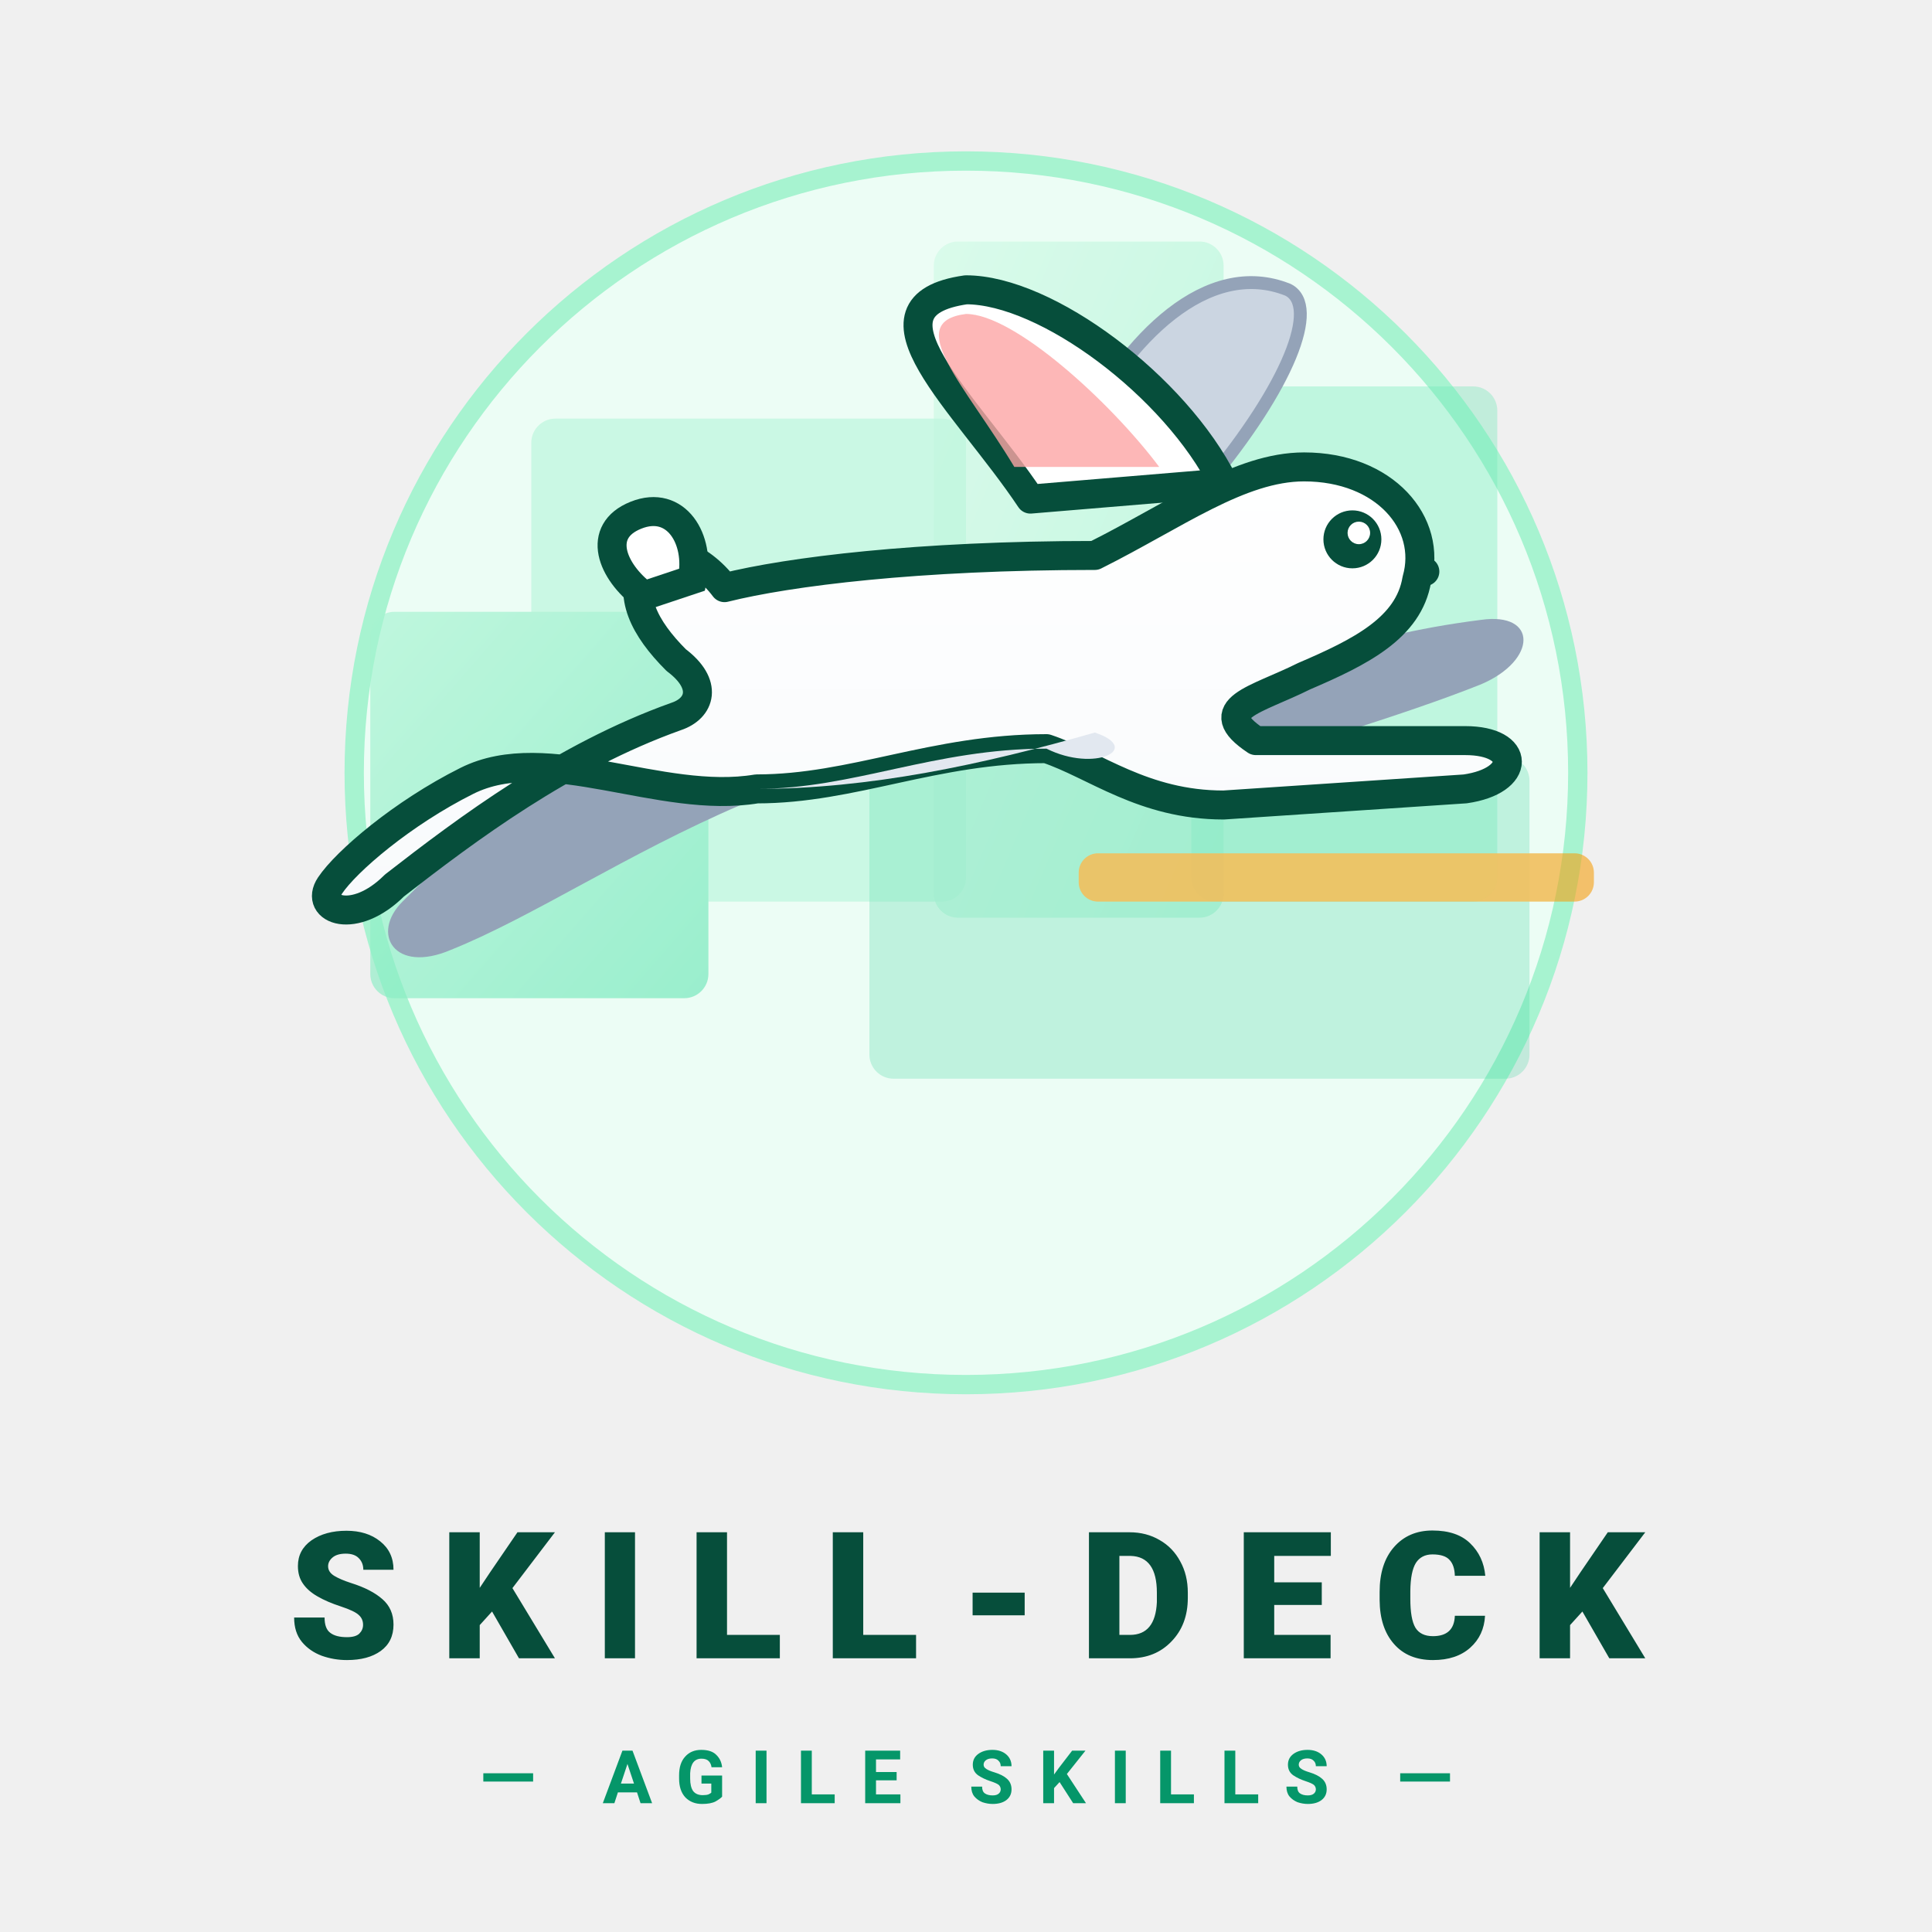
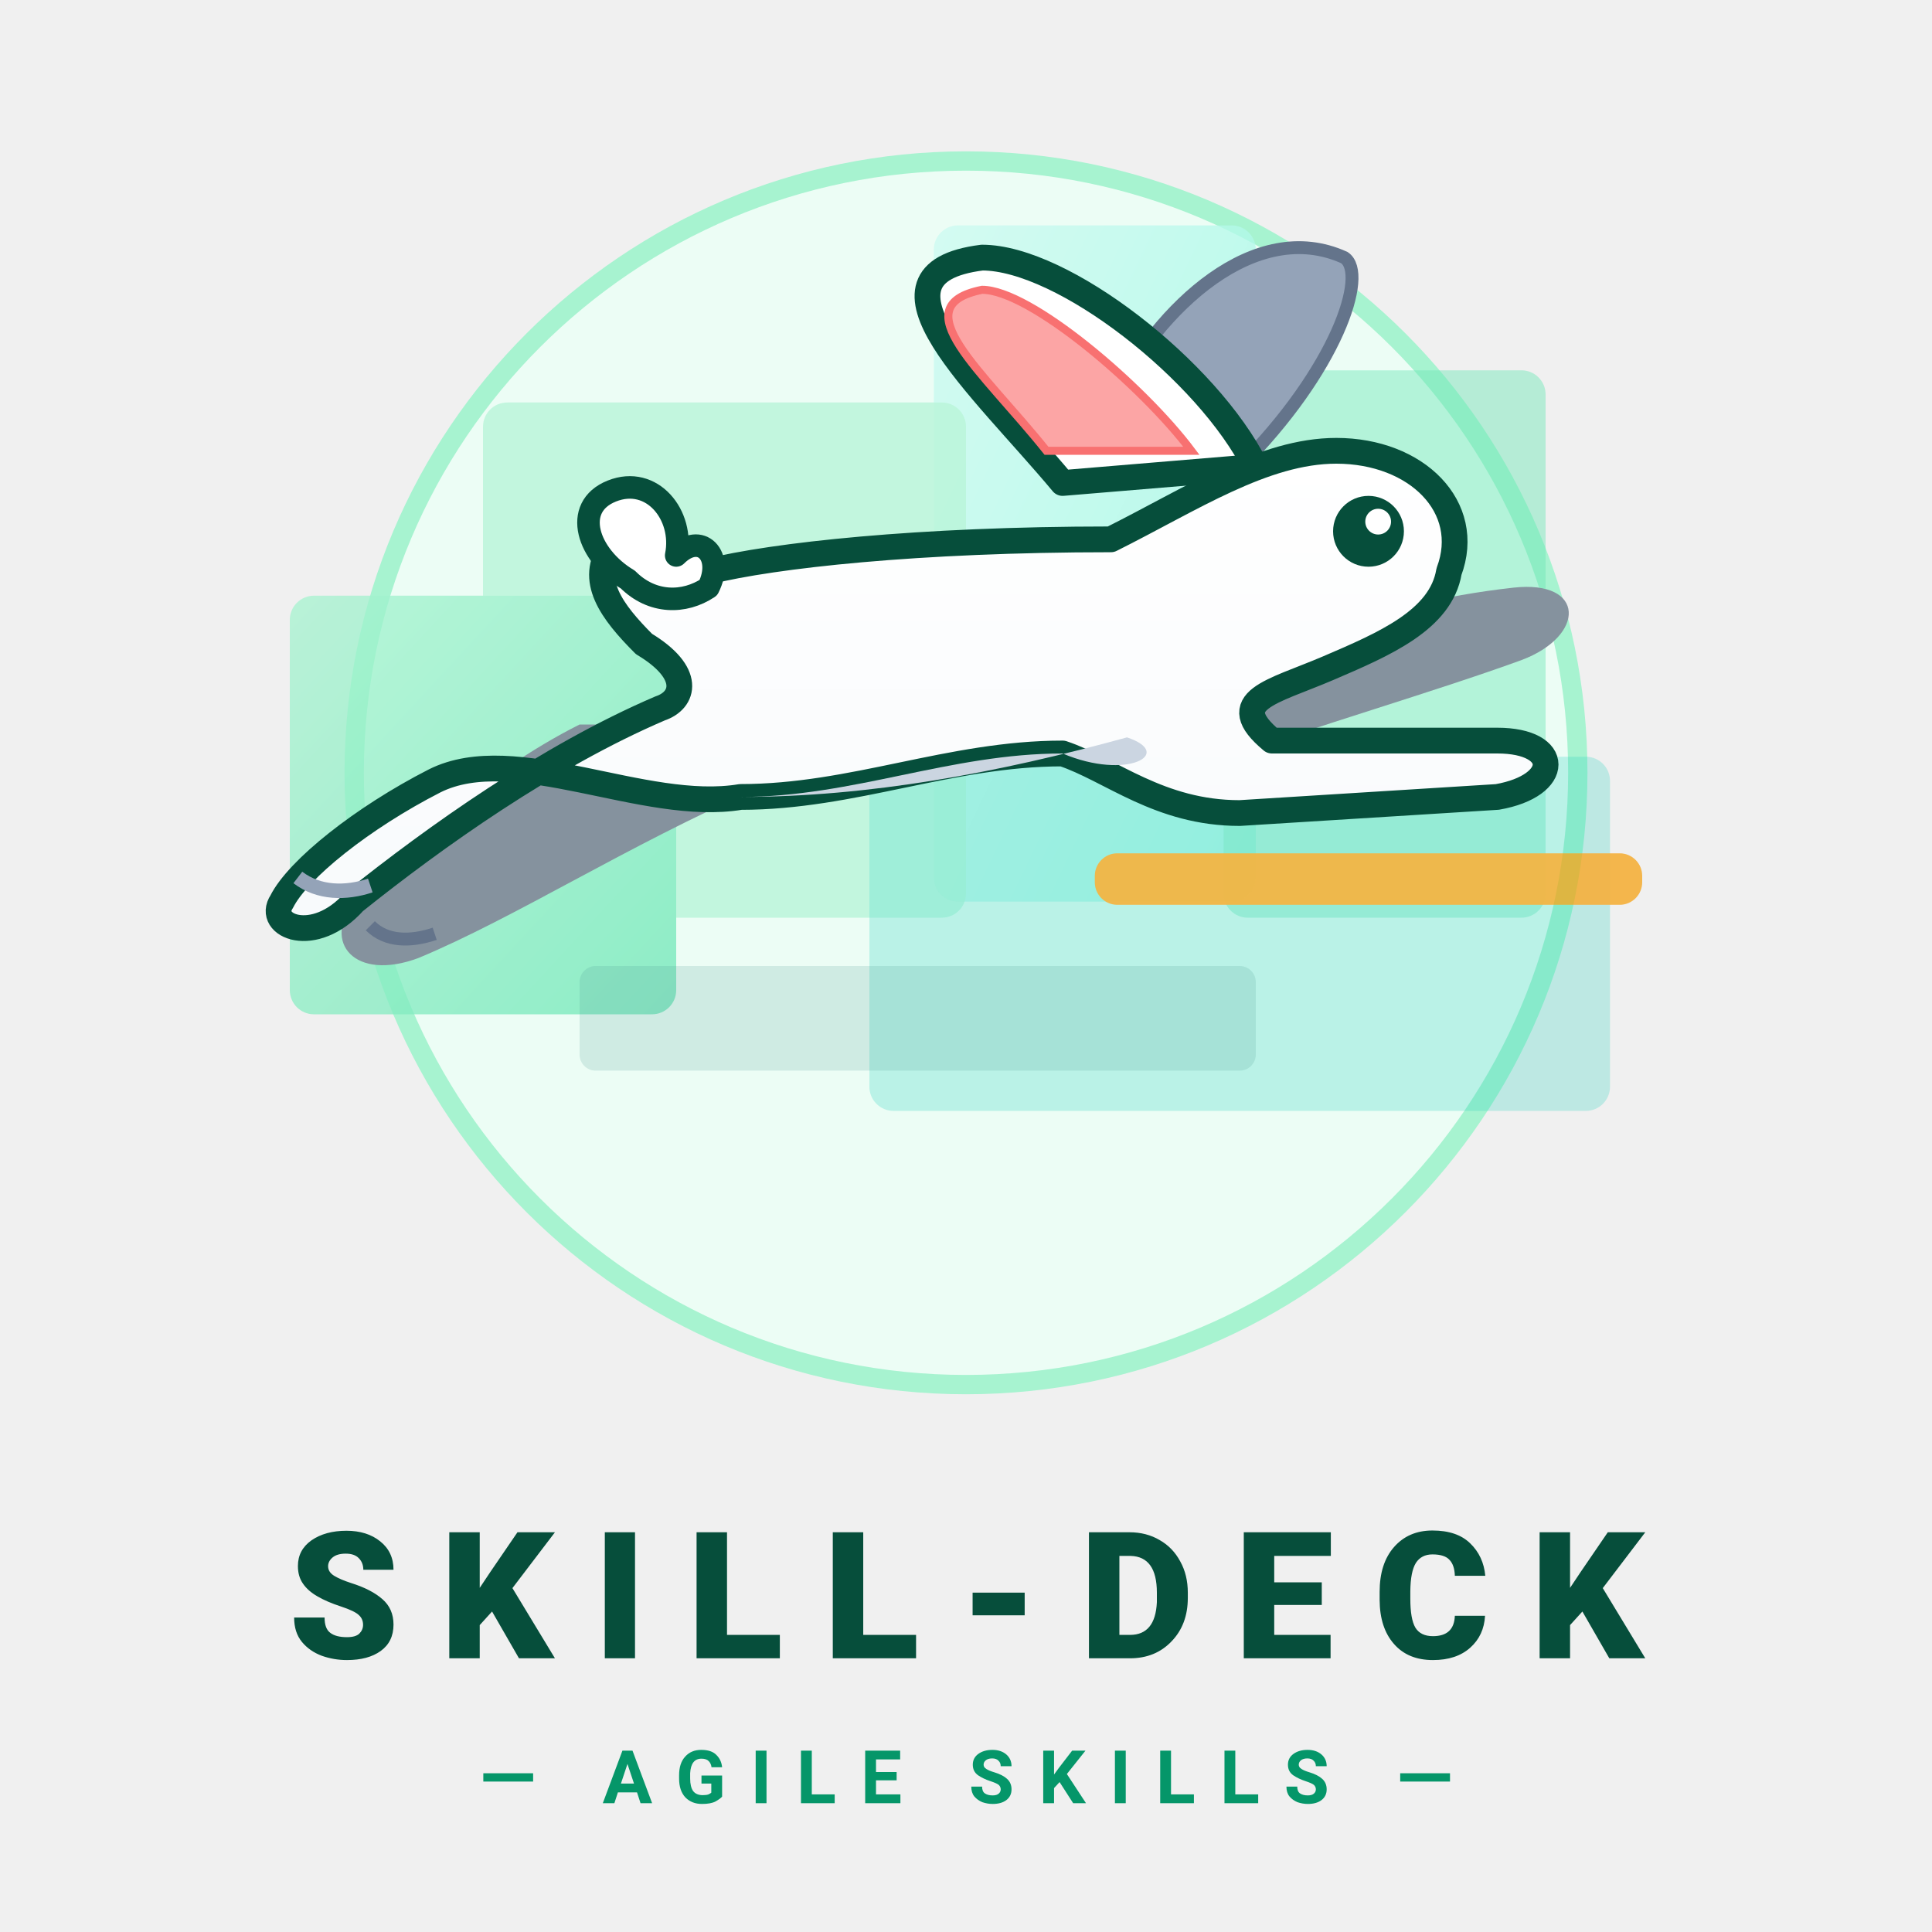
<svg xmlns="http://www.w3.org/2000/svg" viewBox="0 0 120 120" width="100%" height="100%">
  <defs>
-     <linearGradient id="p-block-1" x1="0%" y1="0%" x2="100%" y2="100%">
-       <stop offset="0%" stop-color="#d1fae5" />
-       <stop offset="100%" stop-color="#a7f3d0" />
+     <linearGradient id="pk-block-1" x1="0%" y1="0%" x2="100%" y2="100%">
+       <stop offset="0%" stop-color="#ccfbf1" />
+       <stop offset="100%" stop-color="#99f6e4" />
    </linearGradient>
-     <linearGradient id="p-block-2" x1="0%" y1="0%" x2="100%" y2="100%">
+     <linearGradient id="pk-block-2" x1="0%" y1="0%" x2="100%" y2="100%">
      <stop offset="0%" stop-color="#a7f3d0" />
      <stop offset="100%" stop-color="#6ee7b7" />
    </linearGradient>
-     <linearGradient id="p-body-white" x1="0%" y1="0%" x2="0%" y2="100%">
+     <linearGradient id="pk-body" x1="0%" y1="0%" x2="0%" y2="100%">
      <stop offset="0%" stop-color="#ffffff" />
      <stop offset="100%" stop-color="#f8fafc" />
    </linearGradient>
  </defs>
  <circle cx="60" cy="48" r="38" fill="#ecfdf5" stroke="#a7f3d0" stroke-width="1.2" />
-   <g opacity="0.65">
-     <rect x="58" y="15" width="18" height="42" fill="url(#p-block-1)" rx="1.5" />
-     <rect x="33" y="26" width="27" height="30" fill="#a7f3d0" opacity="0.75" rx="1.5" />
-     <rect x="74" y="24" width="19" height="32" fill="#6ee7b7" opacity="0.55" rx="1.5" />
-     <rect x="23" y="38" width="21" height="24" fill="url(#p-block-2)" rx="1.5" />
-     <rect x="54" y="47" width="41" height="20" fill="#34d399" opacity="0.38" rx="1.5" />
-     <rect x="67" y="53" width="32" height="3" fill="#f59e0b" rx="1.2" opacity="0.9" />
+   <g opacity="0.75">
+     <rect x="58" y="14" width="20" height="42" fill="url(#pk-block-1)" rx="1.5" />
+     <rect x="30" y="25" width="30" height="32" fill="#a7f3d0" opacity="0.8" rx="1.5" />
+     <rect x="76" y="23" width="20" height="34" fill="#6ee7b7" opacity="0.6" rx="1.5" />
+     <rect x="18" y="37" width="24" height="26" fill="url(#pk-block-2)" rx="1.5" />
+     <rect x="54" y="47" width="46" height="22" fill="#2dd4bf" opacity="0.35" rx="1.5" />
+     <rect x="68" y="53" width="34" height="3.2" fill="#f59e0b" rx="1.4" opacity="0.95" />
+     <rect x="36" y="60" width="42" height="6.5" fill="#0f766e" opacity="0.18" rx="1" />
  </g>
-   <path d="M 38 46            C 32 49, 27 54, 25 56            C 23 58, 24.5 60.5, 28 59            C 33 57, 39 53, 46 50            C 51 49, 53 48, 53 46 Z" fill="#94a3b8" />
-   <path d="M 75 44            C 78 42, 84 39.5, 92 38.5            C 95.5 38, 95.5 41, 92 42.5            C 87 44.5, 80 46.5, 74 48.5 Z" fill="#94a3b8" />
-   <path d="M 67 27            C 70 21, 75 16, 80 18            C 82 19, 80 24, 75 30 Z" fill="#cbd5e1" stroke="#94a3b8" stroke-width="0.8" />
-   <path d="M 42 41            C 40 39, 39 37, 40 35            C 41 33.5, 43.5 34.5, 45 36.5            C 49 35.5, 57 34.5, 68 34.5            C 73 32, 77 29, 81 29            C 86 29, 89 32.5, 88 36            C 87.5 39, 84.5 40.5, 81 42            C 78 43.5, 75 44, 78 46            L 91 46            C 94.5 46, 94.5 48.5, 91 49            L 76 50            C 71 50, 68 47.5, 65 46.5            C 58 46.5, 53 49, 47 49            C 41 50, 34 46, 29 48.5            C 25 50.5, 21.5 53.5, 20.5 55            C 19.5 56.5, 22 57.5, 24.5 55            C 29 51.5, 35 47, 42 44.5            C 43.5 44, 44 42.5, 42 41 Z" fill="url(#p-body-white)" stroke="#064e3b" stroke-width="1.8" stroke-linejoin="round" />
-   <path d="M 47 49            C 54 49, 61 47.5, 68 45.5            C 71 46.5, 68 48, 65 46.5            C 58 46.5, 53 49, 47 49 Z" fill="#e2e8f0" />
-   <path d="M 64 31            C 60 25, 53 19, 60 18            C 65 18, 73 24, 76 30 Z" fill="#ffffff" stroke="#064e3b" stroke-width="1.8" stroke-linejoin="round" />
-   <path d="M 63 29            C 60 24, 56 20, 60 19.5            C 63 19.5, 69 25, 72 29 Z" fill="#fca5a5" opacity="0.8" />
-   <path d="M 40 37            C 38 35.5, 37 33, 39.5 32            C 42 31, 43.5 33.5, 43 36 Z" fill="#ffffff" stroke="#064e3b" stroke-width="1.8" />
-   <circle cx="88.5" cy="35.5" r="0.9" fill="#064e3b" />
-   <circle cx="84" cy="33.5" r="1.8" fill="#064e3b" />
-   <circle cx="84.4" cy="33.1" r="0.7" fill="#ffffff" />
+   <path d="M 69 25            C 72 19, 78 13.5, 83.5 16            C 85 17, 83 23, 77 29 Z" fill="#94a3b8" stroke="#64748b" stroke-width="0.8" />
+   <path d="M 76 43            C 79 40.5, 85 37.5, 94 36.5            C 98.5 36, 98.5 39.5, 94.5 41            C 89 43, 82 45, 75 47.5 Z" fill="#85929e" />
+   <path d="M 36 45            C 30 48, 24 53.5, 22 56            C 20 58.5, 22 61, 26 59.5            C 32 57, 39 52.5, 47 49            C 51 48, 53 47, 53 45 Z" fill="#85929e" />
+   <path d="M 23 57.5 C 24 58.5, 25.5 58.5, 27 58" stroke="#64748b" stroke-width="0.8" fill="none" />
+   <path d="M 40 40            C 38 38, 36.5 36, 38 34            C 39.5 32.5, 42 33.5, 44 35.5            C 48 34.5, 57 33.5, 69 33.5            C 74 31, 78.5 28, 83 28            C 88 28, 91.5 31.5, 90 35.5            C 89.5 38.5, 86 40, 82.5 41.5            C 79 43, 76 43.5, 79 46            L 93 46            C 97 46, 97 48.8, 93 49.5            L 77 50.5            C 72 50.5, 69 47.8, 66 46.8            C 59 46.8, 53 49.5, 46 49.5            C 40 50.5, 32 46, 27 48.5            C 22.5 50.8, 18.5 54, 17.5 56            C 16.5 57.5, 19.5 58.8, 22 56            C 27 52, 34 47, 41 44            C 42.5 43.5, 43 41.8, 40 40 Z" fill="url(#pk-body)" stroke="#064e3b" stroke-width="1.6" stroke-linejoin="round" />
+   <path d="M 46 49.5            C 54 49.5, 62 48, 70 45.8            C 73 46.8, 70 48.5, 66 46.8            C 59 46.8, 53 49.5, 46 49.5 Z" fill="#cbd5e1" />
+   <path d="M 18.5 54.5 C 19.8 55.5, 21.5 55.5, 23 55" stroke="#94a3b8" stroke-width="0.9" fill="none" />
+   <path d="M 66 30            C 61 24, 53 17, 61 16            C 66 16, 75 23, 78 29 Z" fill="#ffffff" stroke="#064e3b" stroke-width="1.6" stroke-linejoin="round" />
+   <path d="M 65 28            C 61 23, 56 19, 61 18            C 64 18, 71 24, 74 28 Z" fill="#fca5a5" stroke="#f87171" stroke-width="0.5" />
+   <path d="M 39 36            C 36.5 34.5, 35.5 31.5, 38 30.5            C 40.5 29.5, 42.5 32, 42 34.5            C 43.5 33, 45 34.5, 44 36.5            C 42.5 37.5, 40.5 37.5, 39 36 Z" fill="#ffffff" stroke="#064e3b" stroke-width="1.4" stroke-linejoin="round" />
+   <path d="M 90.5 35.5 L 90 34.8 L 91 34.8 Z" fill="#064e3b" />
+   <circle cx="85" cy="33" r="2.2" fill="#064e3b" />
+   <circle cx="85.6" cy="32.4" r="0.8" fill="#ffffff" />
  <text x="60" y="103" font-family="-apple-system, BlinkMacSystemFont, 'Segoe UI', Roboto, sans-serif" font-weight="900" font-size="11" fill="#064e3b" letter-spacing="2.5" text-anchor="middle">SKILL-DECK</text>
  <text x="60" y="112" font-family="-apple-system, BlinkMacSystemFont, 'Segoe UI', Roboto, sans-serif" font-weight="700" font-size="4.6" fill="#059669" letter-spacing="1.5" text-anchor="middle">― AGILE SKILLS ―</text>
</svg>
